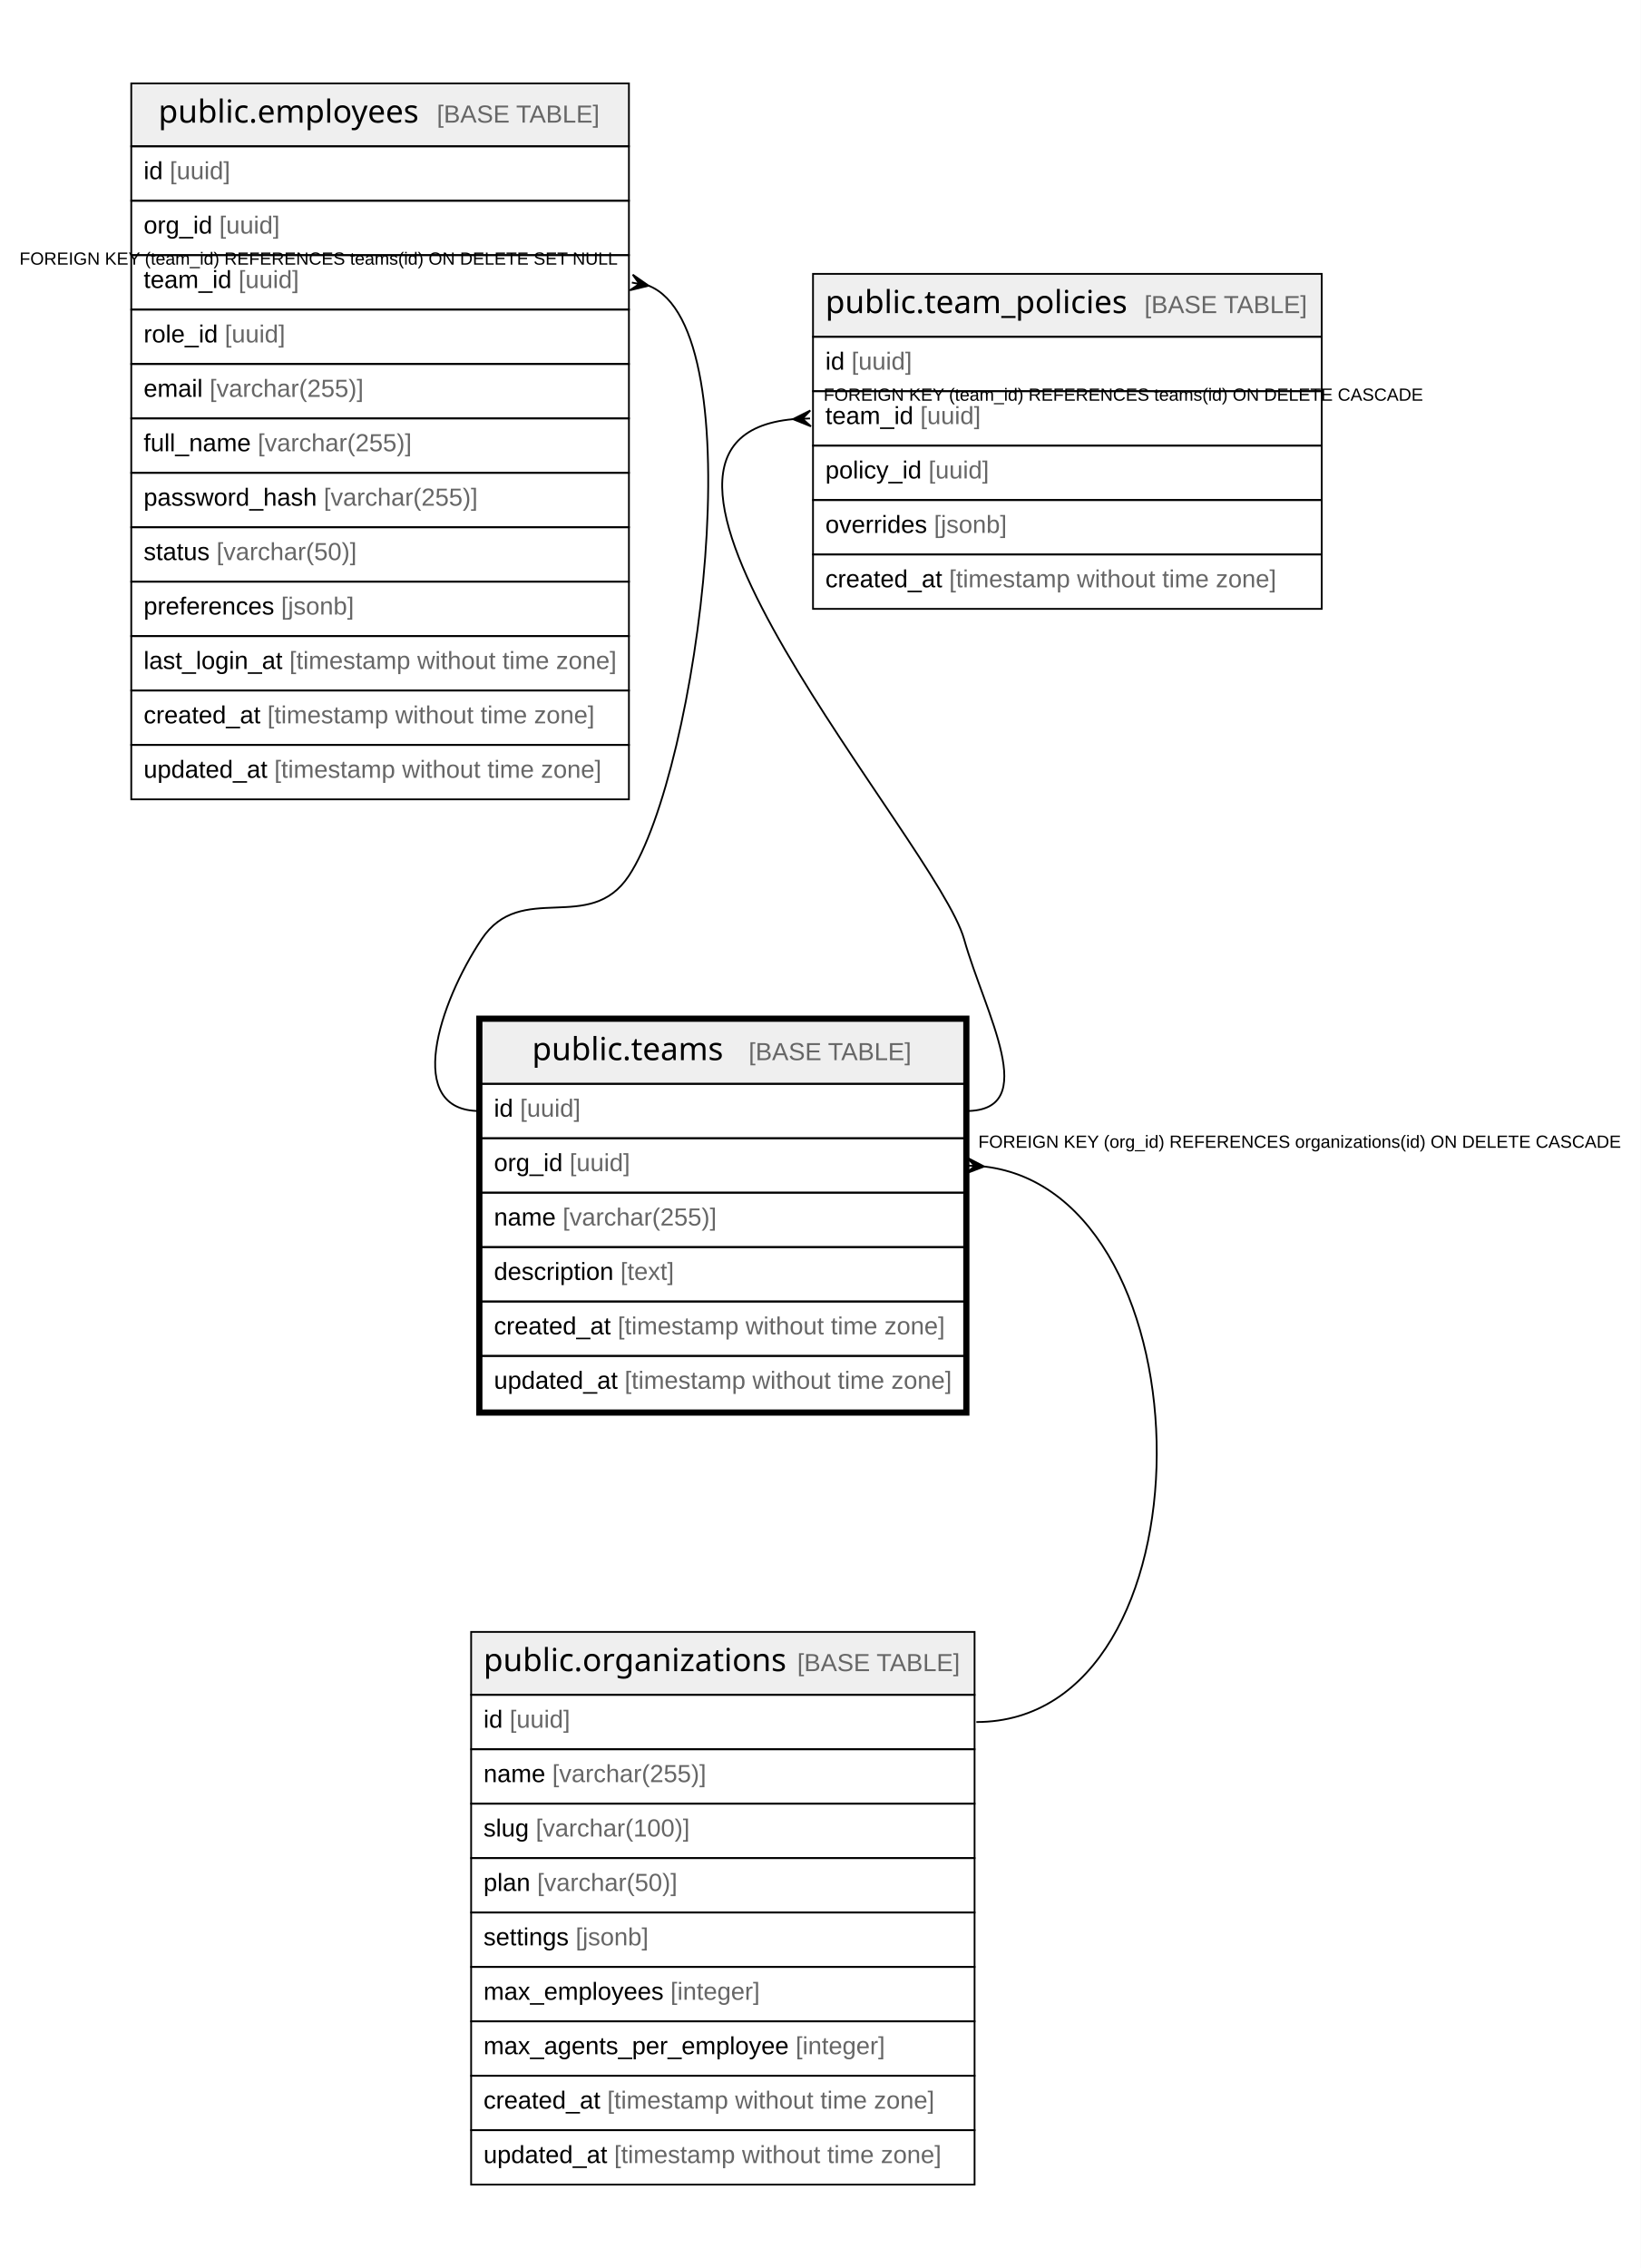
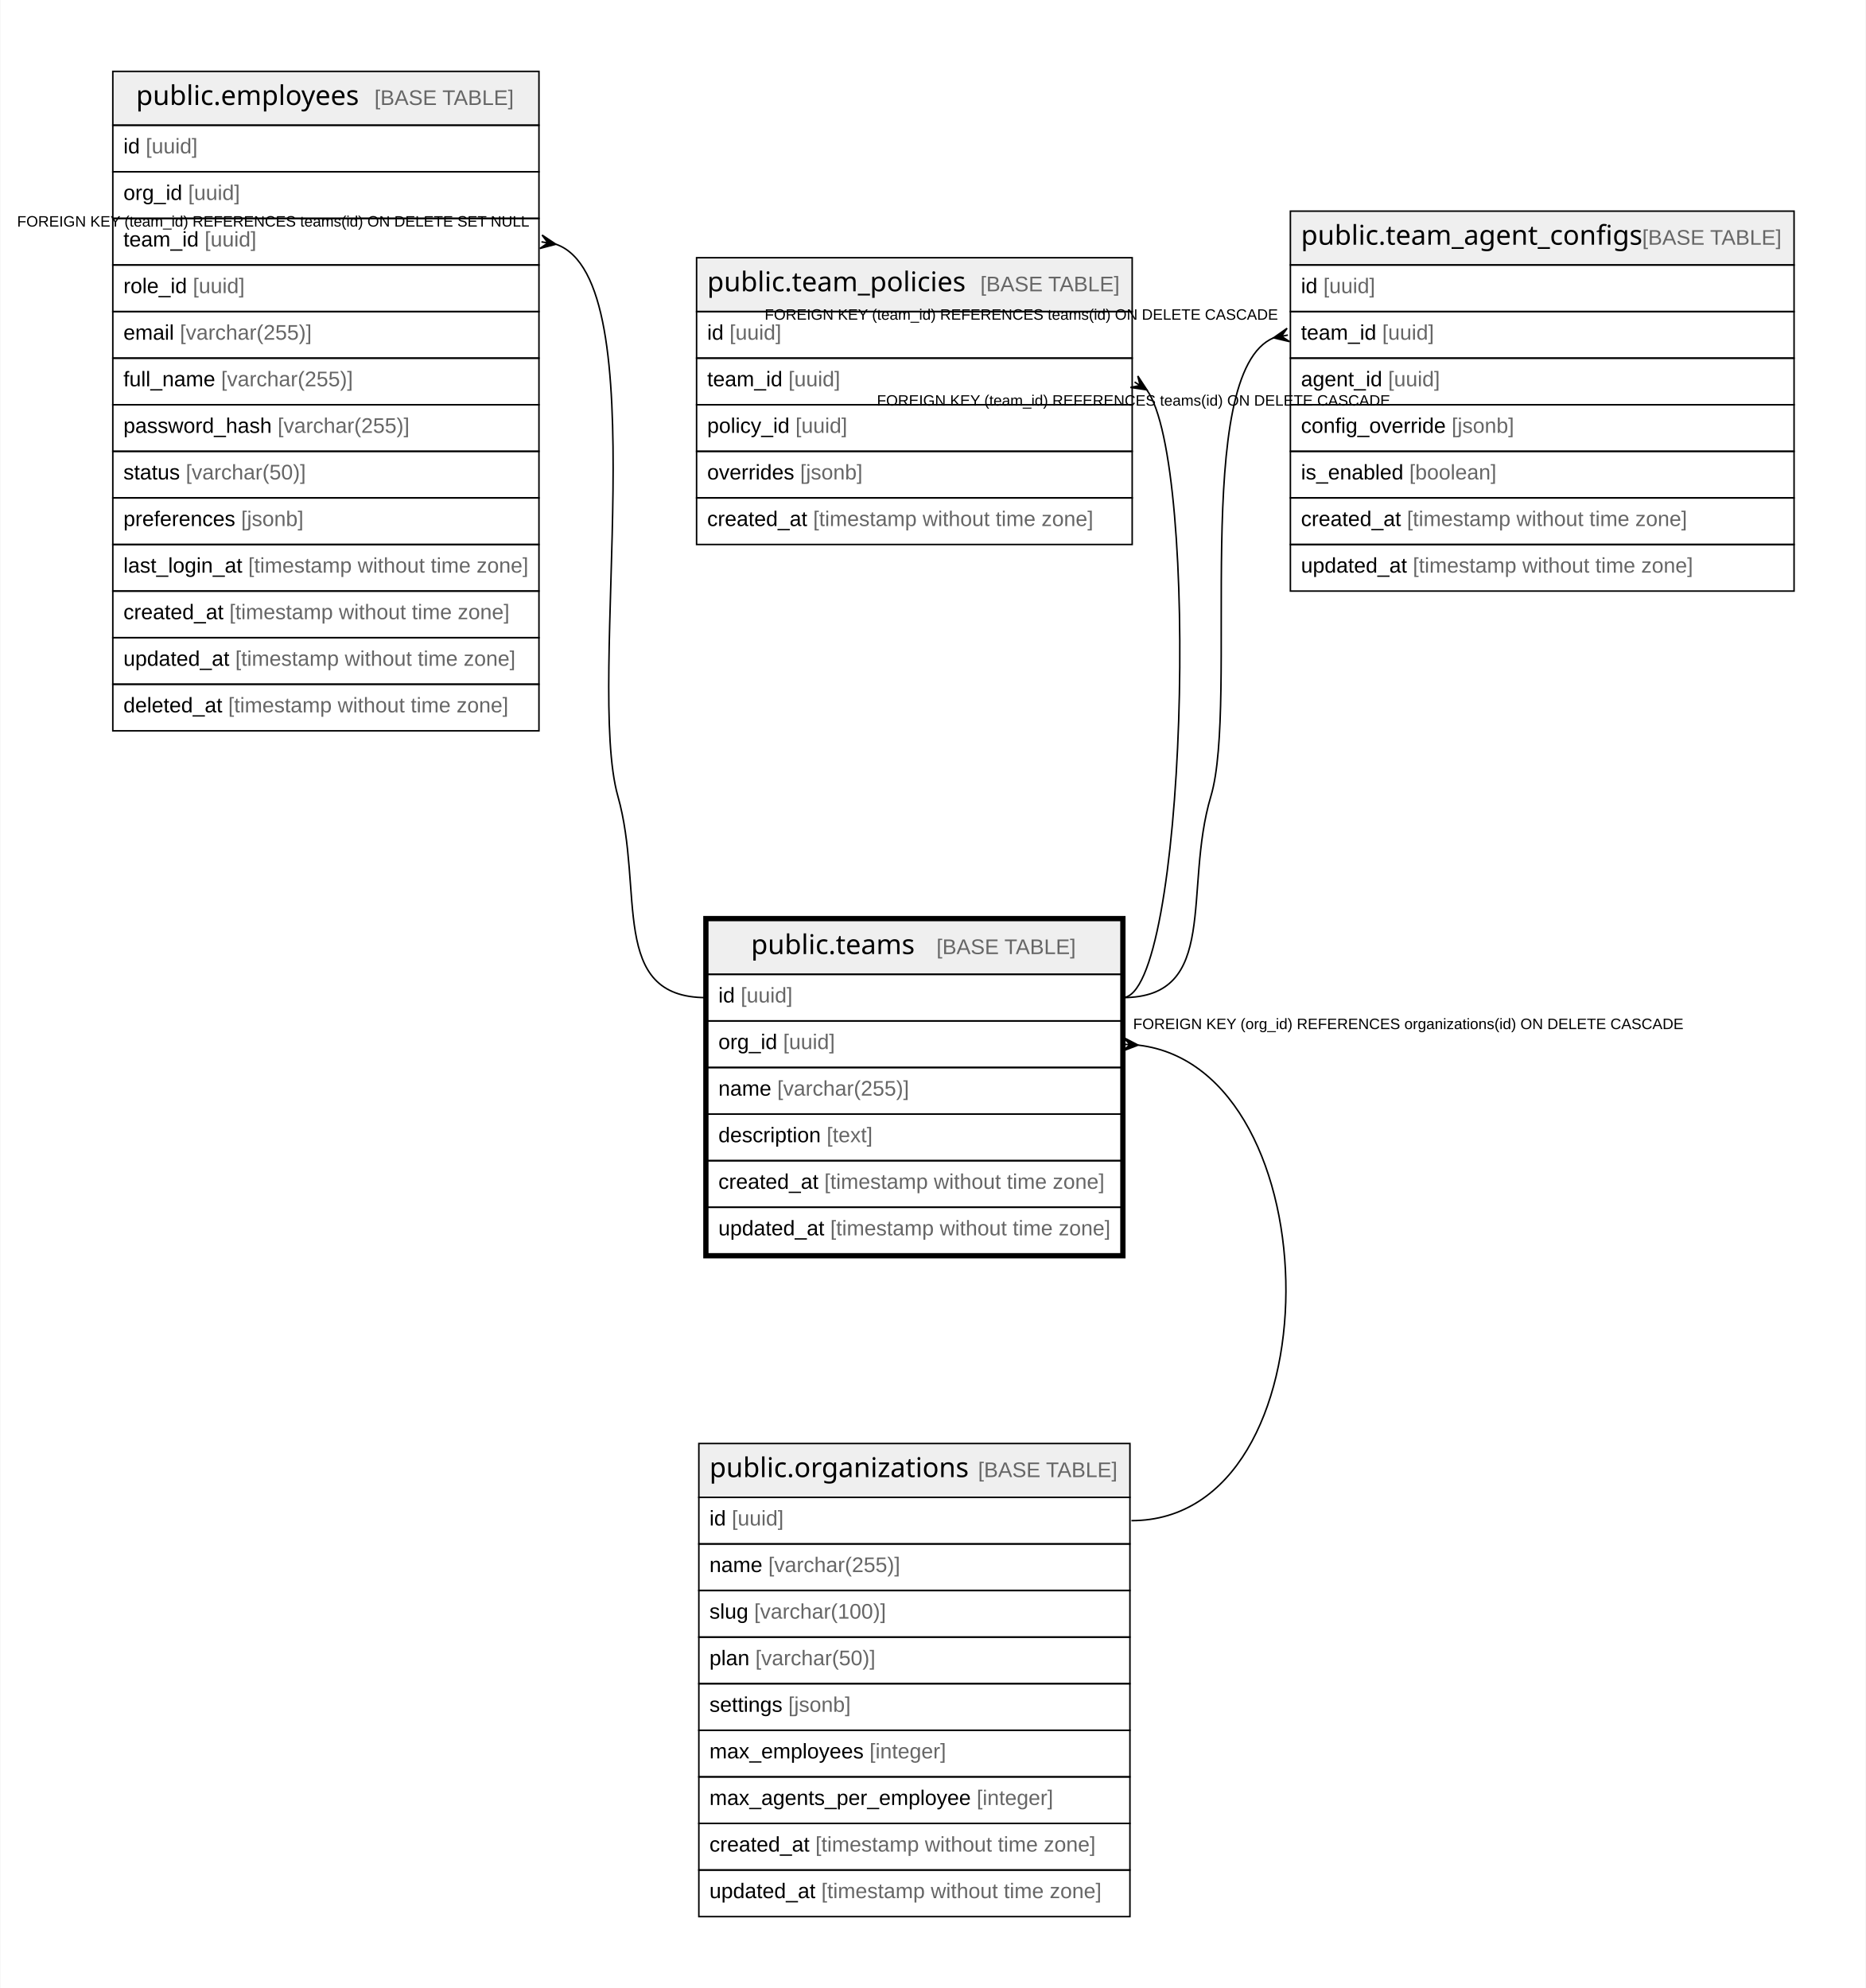
- <svg xmlns="http://www.w3.org/2000/svg" width="929pt" height="1284pt" viewBox="0.00 0.00 928.68 1283.60">
-   <g id="graph0" class="graph" transform="scale(1 1) rotate(0) translate(4 1279.6)">
-     <polygon fill="white" stroke="none" points="-4,4 -4,-1279.6 924.68,-1279.6 924.68,4 -4,4" />
+ <svg xmlns="http://www.w3.org/2000/svg" width="1233pt" height="1314pt" viewBox="0.00 0.00 1232.79 1314.40">
+   <g id="graph0" class="graph" transform="scale(1 1) rotate(0) translate(4 1310.4)">
+     <polygon fill="white" stroke="none" points="-4,4 -4,-1310.4 1228.79,-1310.4 1228.79,4 -4,4" />
    <g id="node1" class="node">
-       <polygon fill="#efefef" stroke="none" points="268.55,-666.2 268.55,-701.8 541.69,-701.8 541.69,-666.2 268.55,-666.2" />
-       <polygon fill="none" stroke="black" points="268.55,-666.2 268.55,-701.8 541.69,-701.8 541.69,-666.2 268.55,-666.2" />
-       <text text-anchor="start" x="297.14" y="-679.6" font-family="Arial Bold" font-size="18.00">public.teams</text>
-       <text text-anchor="start" x="388.61" y="-679.6" font-family="Arial" font-size="14.00">    </text>
-       <text text-anchor="start" x="419.73" y="-679.6" font-family="Arial" font-size="14.00" fill="#666666">[BASE TABLE]</text>
-       <polygon fill="none" stroke="black" points="268.55,-635.4 268.55,-666.2 541.69,-666.2 541.69,-635.4 268.55,-635.4" />
-       <text text-anchor="start" x="275.55" y="-647.6" font-family="Arial" font-size="14.00">id </text>
-       <text text-anchor="start" x="290.33" y="-647.6" font-family="Arial" font-size="14.00" fill="#666666">[uuid]</text>
-       <polygon fill="none" stroke="black" points="268.55,-604.6 268.55,-635.4 541.69,-635.4 541.69,-604.6 268.55,-604.6" />
-       <text text-anchor="start" x="275.55" y="-616.8" font-family="Arial" font-size="14.00">org_id </text>
-       <text text-anchor="start" x="318.36" y="-616.8" font-family="Arial" font-size="14.00" fill="#666666">[uuid]</text>
-       <polygon fill="none" stroke="black" points="268.55,-573.8 268.55,-604.6 541.69,-604.6 541.69,-573.8 268.55,-573.8" />
-       <text text-anchor="start" x="275.55" y="-586" font-family="Arial" font-size="14.00">name </text>
-       <text text-anchor="start" x="314.46" y="-586" font-family="Arial" font-size="14.00" fill="#666666">[varchar(255)]</text>
-       <polygon fill="none" stroke="black" points="268.55,-543 268.55,-573.8 541.69,-573.8 541.69,-543 268.55,-543" />
-       <text text-anchor="start" x="275.55" y="-555.2" font-family="Arial" font-size="14.00">description </text>
-       <text text-anchor="start" x="347.14" y="-555.2" font-family="Arial" font-size="14.00" fill="#666666">[text]</text>
-       <polygon fill="none" stroke="black" points="268.55,-512.2 268.55,-543 541.69,-543 541.69,-512.2 268.55,-512.2" />
-       <text text-anchor="start" x="275.55" y="-524.4" font-family="Arial" font-size="14.00">created_at </text>
-       <text text-anchor="start" x="345.6" y="-524.4" font-family="Arial" font-size="14.00" fill="#666666">[timestamp without time zone]</text>
-       <polygon fill="none" stroke="black" points="268.55,-481.4 268.55,-512.2 541.69,-512.2 541.69,-481.4 268.55,-481.4" />
-       <text text-anchor="start" x="275.55" y="-493.6" font-family="Arial" font-size="14.00">updated_at </text>
-       <text text-anchor="start" x="349.51" y="-493.6" font-family="Arial" font-size="14.00" fill="#666666">[timestamp without time zone]</text>
-       <polygon fill="none" stroke="black" stroke-width="3" points="267.05,-479.9 267.05,-703.3 543.19,-703.3 543.19,-479.9 267.05,-479.9" />
+       <polygon fill="#efefef" stroke="none" points="463.55,-666.2 463.55,-701.8 736.69,-701.8 736.69,-666.2 463.55,-666.2" />
+       <polygon fill="none" stroke="black" points="463.55,-666.2 463.55,-701.8 736.69,-701.8 736.69,-666.2 463.55,-666.2" />
+       <text text-anchor="start" x="492.14" y="-679.6" font-family="Arial Bold" font-size="18.00">public.teams</text>
+       <text text-anchor="start" x="583.61" y="-679.6" font-family="Arial" font-size="14.00">    </text>
+       <text text-anchor="start" x="614.73" y="-679.6" font-family="Arial" font-size="14.00" fill="#666666">[BASE TABLE]</text>
+       <polygon fill="none" stroke="black" points="463.55,-635.4 463.55,-666.2 736.69,-666.2 736.69,-635.4 463.55,-635.4" />
+       <text text-anchor="start" x="470.55" y="-647.6" font-family="Arial" font-size="14.00">id </text>
+       <text text-anchor="start" x="485.33" y="-647.6" font-family="Arial" font-size="14.00" fill="#666666">[uuid]</text>
+       <polygon fill="none" stroke="black" points="463.55,-604.6 463.55,-635.4 736.69,-635.4 736.69,-604.6 463.55,-604.6" />
+       <text text-anchor="start" x="470.55" y="-616.8" font-family="Arial" font-size="14.00">org_id </text>
+       <text text-anchor="start" x="513.36" y="-616.8" font-family="Arial" font-size="14.00" fill="#666666">[uuid]</text>
+       <polygon fill="none" stroke="black" points="463.55,-573.8 463.55,-604.6 736.69,-604.6 736.69,-573.8 463.55,-573.8" />
+       <text text-anchor="start" x="470.55" y="-586" font-family="Arial" font-size="14.00">name </text>
+       <text text-anchor="start" x="509.46" y="-586" font-family="Arial" font-size="14.00" fill="#666666">[varchar(255)]</text>
+       <polygon fill="none" stroke="black" points="463.55,-543 463.55,-573.8 736.69,-573.8 736.69,-543 463.55,-543" />
+       <text text-anchor="start" x="470.55" y="-555.2" font-family="Arial" font-size="14.00">description </text>
+       <text text-anchor="start" x="542.14" y="-555.2" font-family="Arial" font-size="14.00" fill="#666666">[text]</text>
+       <polygon fill="none" stroke="black" points="463.55,-512.2 463.55,-543 736.69,-543 736.69,-512.2 463.55,-512.2" />
+       <text text-anchor="start" x="470.55" y="-524.4" font-family="Arial" font-size="14.00">created_at </text>
+       <text text-anchor="start" x="540.6" y="-524.4" font-family="Arial" font-size="14.00" fill="#666666">[timestamp without time zone]</text>
+       <polygon fill="none" stroke="black" points="463.55,-481.4 463.55,-512.2 736.69,-512.2 736.69,-481.4 463.55,-481.4" />
+       <text text-anchor="start" x="470.55" y="-493.6" font-family="Arial" font-size="14.00">updated_at </text>
+       <text text-anchor="start" x="544.51" y="-493.6" font-family="Arial" font-size="14.00" fill="#666666">[timestamp without time zone]</text>
+       <polygon fill="none" stroke="black" stroke-width="3" points="462.05,-479.9 462.05,-703.3 738.19,-703.3 738.19,-479.9 462.05,-479.9" />
+     </g>
+     <g id="node5" class="node">
+       <polygon fill="#efefef" stroke="none" points="457.65,-320.4 457.65,-356 742.6,-356 742.6,-320.4 457.65,-320.4" />
+       <polygon fill="none" stroke="black" points="457.65,-320.4 457.65,-356 742.6,-356 742.6,-320.4 457.65,-320.4" />
+       <text text-anchor="start" x="464.65" y="-333.8" font-family="Arial Bold" font-size="18.00">public.organizations</text>
+       <text text-anchor="start" x="611.11" y="-333.8" font-family="Arial" font-size="14.00">    </text>
+       <text text-anchor="start" x="642.22" y="-333.8" font-family="Arial" font-size="14.00" fill="#666666">[BASE TABLE]</text>
+       <polygon fill="none" stroke="black" points="457.65,-289.6 457.65,-320.4 742.6,-320.4 742.6,-289.6 457.65,-289.6" />
+       <text text-anchor="start" x="464.65" y="-301.8" font-family="Arial" font-size="14.00">id </text>
+       <text text-anchor="start" x="479.43" y="-301.8" font-family="Arial" font-size="14.00" fill="#666666">[uuid]</text>
+       <polygon fill="none" stroke="black" points="457.65,-258.8 457.65,-289.6 742.6,-289.6 742.6,-258.8 457.65,-258.8" />
+       <text text-anchor="start" x="464.65" y="-271" font-family="Arial" font-size="14.00">name </text>
+       <text text-anchor="start" x="503.56" y="-271" font-family="Arial" font-size="14.00" fill="#666666">[varchar(255)]</text>
+       <polygon fill="none" stroke="black" points="457.65,-228 457.65,-258.8 742.6,-258.8 742.6,-228 457.65,-228" />
+       <text text-anchor="start" x="464.65" y="-240.2" font-family="Arial" font-size="14.00">slug </text>
+       <text text-anchor="start" x="494.22" y="-240.2" font-family="Arial" font-size="14.00" fill="#666666">[varchar(100)]</text>
+       <polygon fill="none" stroke="black" points="457.65,-197.2 457.65,-228 742.6,-228 742.6,-197.2 457.65,-197.2" />
+       <text text-anchor="start" x="464.65" y="-209.4" font-family="Arial" font-size="14.00">plan </text>
+       <text text-anchor="start" x="495" y="-209.4" font-family="Arial" font-size="14.00" fill="#666666">[varchar(50)]</text>
+       <polygon fill="none" stroke="black" points="457.65,-166.4 457.65,-197.2 742.6,-197.2 742.6,-166.4 457.65,-166.4" />
+       <text text-anchor="start" x="464.65" y="-178.6" font-family="Arial" font-size="14.00">settings </text>
+       <text text-anchor="start" x="516.78" y="-178.6" font-family="Arial" font-size="14.00" fill="#666666">[jsonb]</text>
+       <polygon fill="none" stroke="black" points="457.65,-135.6 457.65,-166.4 742.6,-166.4 742.6,-135.6 457.65,-135.6" />
+       <text text-anchor="start" x="464.65" y="-147.8" font-family="Arial" font-size="14.00">max_employees </text>
+       <text text-anchor="start" x="570.47" y="-147.8" font-family="Arial" font-size="14.00" fill="#666666">[integer]</text>
+       <polygon fill="none" stroke="black" points="457.65,-104.8 457.65,-135.6 742.6,-135.6 742.6,-104.8 457.65,-104.8" />
+       <text text-anchor="start" x="464.65" y="-117" font-family="Arial" font-size="14.00">max_agents_per_employee </text>
+       <text text-anchor="start" x="641.31" y="-117" font-family="Arial" font-size="14.00" fill="#666666">[integer]</text>
+       <polygon fill="none" stroke="black" points="457.65,-74 457.65,-104.8 742.6,-104.8 742.6,-74 457.65,-74" />
+       <text text-anchor="start" x="464.65" y="-86.2" font-family="Arial" font-size="14.00">created_at </text>
+       <text text-anchor="start" x="534.69" y="-86.2" font-family="Arial" font-size="14.00" fill="#666666">[timestamp without time zone]</text>
+       <polygon fill="none" stroke="black" points="457.65,-43.2 457.65,-74 742.6,-74 742.6,-43.2 457.65,-43.2" />
+       <text text-anchor="start" x="464.65" y="-55.4" font-family="Arial" font-size="14.00">updated_at </text>
+       <text text-anchor="start" x="538.6" y="-55.4" font-family="Arial" font-size="14.00" fill="#666666">[timestamp without time zone]</text>
+     </g>
+     <g id="edge4" class="edge">
+       <path fill="none" stroke="black" d="M748.1,-619.4C877.92,-604.21 880.06,-305 743.6,-305" />
+       <polygon fill="black" stroke="black" points="748.01,-619.41 737.77,-615.49 742.68,-619.71 738.36,-619.96 738.36,-619.96 738.36,-619.96 742.68,-619.71 738.28,-624.47 748.01,-619.41" />
+       <text text-anchor="start" x="744.69" y="-630" font-family="Arial" font-size="10.00">FOREIGN KEY (org_id) REFERENCES organizations(id) ON DELETE CASCADE</text>
+     </g>
+     <g id="node2" class="node">
+       <polygon fill="#efefef" stroke="none" points="70.28,-1227.6 70.28,-1263.2 351.96,-1263.2 351.96,-1227.6 70.28,-1227.6" />
+       <polygon fill="none" stroke="black" points="70.28,-1227.6 70.28,-1263.2 351.96,-1263.2 351.96,-1227.6 70.28,-1227.6" />
+       <text text-anchor="start" x="85.64" y="-1241" font-family="Arial Bold" font-size="18.00">public.employees</text>
+       <text text-anchor="start" x="212.11" y="-1241" font-family="Arial" font-size="14.00">    </text>
+       <text text-anchor="start" x="243.23" y="-1241" font-family="Arial" font-size="14.00" fill="#666666">[BASE TABLE]</text>
+       <polygon fill="none" stroke="black" points="70.28,-1196.8 70.28,-1227.6 351.96,-1227.6 351.96,-1196.8 70.28,-1196.8" />
+       <text text-anchor="start" x="77.28" y="-1209" font-family="Arial" font-size="14.00">id </text>
+       <text text-anchor="start" x="92.06" y="-1209" font-family="Arial" font-size="14.00" fill="#666666">[uuid]</text>
+       <polygon fill="none" stroke="black" points="70.28,-1166 70.28,-1196.8 351.96,-1196.8 351.96,-1166 70.28,-1166" />
+       <text text-anchor="start" x="77.28" y="-1178.2" font-family="Arial" font-size="14.00">org_id </text>
+       <text text-anchor="start" x="120.08" y="-1178.2" font-family="Arial" font-size="14.00" fill="#666666">[uuid]</text>
+       <polygon fill="none" stroke="black" points="70.28,-1135.2 70.28,-1166 351.96,-1166 351.96,-1135.2 70.28,-1135.2" />
+       <text text-anchor="start" x="77.28" y="-1147.4" font-family="Arial" font-size="14.00">team_id </text>
+       <text text-anchor="start" x="130.97" y="-1147.4" font-family="Arial" font-size="14.00" fill="#666666">[uuid]</text>
+       <polygon fill="none" stroke="black" points="70.28,-1104.4 70.28,-1135.2 351.96,-1135.2 351.96,-1104.4 70.28,-1104.4" />
+       <text text-anchor="start" x="77.28" y="-1116.6" font-family="Arial" font-size="14.00">role_id </text>
+       <text text-anchor="start" x="123.19" y="-1116.6" font-family="Arial" font-size="14.00" fill="#666666">[uuid]</text>
+       <polygon fill="none" stroke="black" points="70.28,-1073.6 70.28,-1104.4 351.96,-1104.4 351.96,-1073.6 70.28,-1073.6" />
+       <text text-anchor="start" x="77.28" y="-1085.8" font-family="Arial" font-size="14.00">email </text>
+       <text text-anchor="start" x="114.62" y="-1085.8" font-family="Arial" font-size="14.00" fill="#666666">[varchar(255)]</text>
+       <polygon fill="none" stroke="black" points="70.28,-1042.8 70.28,-1073.6 351.96,-1073.6 351.96,-1042.8 70.28,-1042.8" />
+       <text text-anchor="start" x="77.28" y="-1055" font-family="Arial" font-size="14.00">full_name </text>
+       <text text-anchor="start" x="141.87" y="-1055" font-family="Arial" font-size="14.00" fill="#666666">[varchar(255)]</text>
+       <polygon fill="none" stroke="black" points="70.28,-1012 70.28,-1042.8 351.96,-1042.8 351.96,-1012 70.28,-1012" />
+       <text text-anchor="start" x="77.28" y="-1024.2" font-family="Arial" font-size="14.00">password_hash </text>
+       <text text-anchor="start" x="179.23" y="-1024.2" font-family="Arial" font-size="14.00" fill="#666666">[varchar(255)]</text>
+       <polygon fill="none" stroke="black" points="70.28,-981.2 70.28,-1012 351.96,-1012 351.96,-981.2 70.28,-981.2" />
+       <text text-anchor="start" x="77.28" y="-993.4" font-family="Arial" font-size="14.00">status </text>
+       <text text-anchor="start" x="118.52" y="-993.4" font-family="Arial" font-size="14.00" fill="#666666">[varchar(50)]</text>
+       <polygon fill="none" stroke="black" points="70.28,-950.4 70.28,-981.2 351.96,-981.2 351.96,-950.4 70.28,-950.4" />
+       <text text-anchor="start" x="77.28" y="-962.6" font-family="Arial" font-size="14.00">preferences </text>
+       <text text-anchor="start" x="155.1" y="-962.6" font-family="Arial" font-size="14.00" fill="#666666">[jsonb]</text>
+       <polygon fill="none" stroke="black" points="70.28,-919.6 70.28,-950.4 351.96,-950.4 351.96,-919.6 70.28,-919.6" />
+       <text text-anchor="start" x="77.28" y="-931.8" font-family="Arial" font-size="14.00">last_login_at </text>
+       <text text-anchor="start" x="159.78" y="-931.8" font-family="Arial" font-size="14.00" fill="#666666">[timestamp without time zone]</text>
+       <polygon fill="none" stroke="black" points="70.28,-888.8 70.28,-919.6 351.96,-919.6 351.96,-888.8 70.28,-888.8" />
+       <text text-anchor="start" x="77.28" y="-901" font-family="Arial" font-size="14.00">created_at </text>
+       <text text-anchor="start" x="147.32" y="-901" font-family="Arial" font-size="14.00" fill="#666666">[timestamp without time zone]</text>
+       <polygon fill="none" stroke="black" points="70.28,-858 70.28,-888.8 351.96,-888.8 351.96,-858 70.28,-858" />
+       <text text-anchor="start" x="77.28" y="-870.2" font-family="Arial" font-size="14.00">updated_at </text>
+       <text text-anchor="start" x="151.23" y="-870.2" font-family="Arial" font-size="14.00" fill="#666666">[timestamp without time zone]</text>
+       <polygon fill="none" stroke="black" points="70.28,-827.2 70.28,-858 351.96,-858 351.96,-827.2 70.28,-827.2" />
+       <text text-anchor="start" x="77.28" y="-839.4" font-family="Arial" font-size="14.00">deleted_at </text>
+       <text text-anchor="start" x="146.56" y="-839.4" font-family="Arial" font-size="14.00" fill="#666666">[timestamp without time zone]</text>
+     </g>
+     <g id="edge1" class="edge">
+       <path fill="none" stroke="black" d="M363.25,-1148.9C430.57,-1125.19 382.71,-859.59 404.12,-784 421.74,-721.8 397.9,-650.8 462.55,-650.8" />
+       <polygon fill="black" stroke="black" points="363.16,-1148.92 352.56,-1146.11 357.9,-1149.79 353.62,-1150.49 353.62,-1150.49 353.62,-1150.49 357.9,-1149.79 354.03,-1154.99 363.16,-1148.92" />
+       <text text-anchor="start" x="7" y="-1160.6" font-family="Arial" font-size="10.00">FOREIGN KEY (team_id) REFERENCES teams(id) ON DELETE SET NULL</text>
+     </g>
+     <g id="node3" class="node">
+       <polygon fill="#efefef" stroke="none" points="456.15,-1104.4 456.15,-1140 744.09,-1140 744.09,-1104.4 456.15,-1104.4" />
+       <polygon fill="none" stroke="black" points="456.15,-1104.4 456.15,-1140 744.09,-1140 744.09,-1104.4 456.15,-1104.4" />
+       <text text-anchor="start" x="463.15" y="-1117.8" font-family="Arial Bold" font-size="18.00">public.team_policies</text>
+       <text text-anchor="start" x="612.6" y="-1117.8" font-family="Arial" font-size="14.00">    </text>
+       <text text-anchor="start" x="643.72" y="-1117.8" font-family="Arial" font-size="14.00" fill="#666666">[BASE TABLE]</text>
+       <polygon fill="none" stroke="black" points="456.15,-1073.6 456.15,-1104.4 744.09,-1104.4 744.09,-1073.6 456.15,-1073.6" />
+       <text text-anchor="start" x="463.15" y="-1085.8" font-family="Arial" font-size="14.00">id </text>
+       <text text-anchor="start" x="477.93" y="-1085.8" font-family="Arial" font-size="14.00" fill="#666666">[uuid]</text>
+       <polygon fill="none" stroke="black" points="456.15,-1042.8 456.15,-1073.6 744.09,-1073.6 744.09,-1042.8 456.15,-1042.8" />
+       <text text-anchor="start" x="463.15" y="-1055" font-family="Arial" font-size="14.00">team_id </text>
+       <text text-anchor="start" x="516.84" y="-1055" font-family="Arial" font-size="14.00" fill="#666666">[uuid]</text>
+       <polygon fill="none" stroke="black" points="456.15,-1012 456.15,-1042.8 744.09,-1042.8 744.09,-1012 456.15,-1012" />
+       <text text-anchor="start" x="463.15" y="-1024.2" font-family="Arial" font-size="14.00">policy_id </text>
+       <text text-anchor="start" x="521.51" y="-1024.2" font-family="Arial" font-size="14.00" fill="#666666">[uuid]</text>
+       <polygon fill="none" stroke="black" points="456.15,-981.2 456.15,-1012 744.09,-1012 744.09,-981.2 456.15,-981.2" />
+       <text text-anchor="start" x="463.15" y="-993.4" font-family="Arial" font-size="14.00">overrides </text>
+       <text text-anchor="start" x="524.62" y="-993.4" font-family="Arial" font-size="14.00" fill="#666666">[jsonb]</text>
+       <polygon fill="none" stroke="black" points="456.15,-950.4 456.15,-981.2 744.09,-981.2 744.09,-950.4 456.15,-950.4" />
+       <text text-anchor="start" x="463.15" y="-962.6" font-family="Arial" font-size="14.00">created_at </text>
+       <text text-anchor="start" x="533.19" y="-962.6" font-family="Arial" font-size="14.00" fill="#666666">[timestamp without time zone]</text>
+     </g>
+     <g id="edge2" class="edge">
+       <path fill="none" stroke="black" d="M753.65,-1052.75C789.18,-1004.4 779.87,-650.8 737.69,-650.8" />
+       <polygon fill="black" stroke="black" points="753.81,-1052.64 742.96,-1054.23 749.31,-1055.51 745.66,-1057.84 745.66,-1057.84 745.66,-1057.84 749.31,-1055.51 747.8,-1061.81 753.81,-1052.64" />
+       <text text-anchor="start" x="575.34" y="-1042.2" font-family="Arial" font-size="10.00">FOREIGN KEY (team_id) REFERENCES teams(id) ON DELETE CASCADE</text>
    </g>
    <g id="node4" class="node">
-       <polygon fill="#efefef" stroke="none" points="262.65,-320.4 262.65,-356 547.6,-356 547.6,-320.4 262.65,-320.4" />
-       <polygon fill="none" stroke="black" points="262.65,-320.4 262.65,-356 547.6,-356 547.6,-320.4 262.65,-320.4" />
-       <text text-anchor="start" x="269.65" y="-333.8" font-family="Arial Bold" font-size="18.00">public.organizations</text>
-       <text text-anchor="start" x="416.11" y="-333.8" font-family="Arial" font-size="14.00">    </text>
-       <text text-anchor="start" x="447.22" y="-333.8" font-family="Arial" font-size="14.00" fill="#666666">[BASE TABLE]</text>
-       <polygon fill="none" stroke="black" points="262.65,-289.6 262.65,-320.4 547.6,-320.4 547.6,-289.6 262.65,-289.6" />
-       <text text-anchor="start" x="269.65" y="-301.8" font-family="Arial" font-size="14.00">id </text>
-       <text text-anchor="start" x="284.43" y="-301.8" font-family="Arial" font-size="14.00" fill="#666666">[uuid]</text>
-       <polygon fill="none" stroke="black" points="262.65,-258.8 262.65,-289.6 547.6,-289.6 547.6,-258.8 262.65,-258.8" />
-       <text text-anchor="start" x="269.65" y="-271" font-family="Arial" font-size="14.00">name </text>
-       <text text-anchor="start" x="308.56" y="-271" font-family="Arial" font-size="14.00" fill="#666666">[varchar(255)]</text>
-       <polygon fill="none" stroke="black" points="262.65,-228 262.65,-258.8 547.6,-258.8 547.6,-228 262.65,-228" />
-       <text text-anchor="start" x="269.65" y="-240.2" font-family="Arial" font-size="14.00">slug </text>
-       <text text-anchor="start" x="299.22" y="-240.2" font-family="Arial" font-size="14.00" fill="#666666">[varchar(100)]</text>
-       <polygon fill="none" stroke="black" points="262.65,-197.2 262.65,-228 547.6,-228 547.6,-197.2 262.65,-197.2" />
-       <text text-anchor="start" x="269.65" y="-209.4" font-family="Arial" font-size="14.00">plan </text>
-       <text text-anchor="start" x="300" y="-209.4" font-family="Arial" font-size="14.00" fill="#666666">[varchar(50)]</text>
-       <polygon fill="none" stroke="black" points="262.65,-166.4 262.65,-197.2 547.6,-197.2 547.6,-166.4 262.65,-166.4" />
-       <text text-anchor="start" x="269.65" y="-178.6" font-family="Arial" font-size="14.00">settings </text>
-       <text text-anchor="start" x="321.78" y="-178.6" font-family="Arial" font-size="14.00" fill="#666666">[jsonb]</text>
-       <polygon fill="none" stroke="black" points="262.65,-135.6 262.65,-166.4 547.6,-166.4 547.6,-135.6 262.65,-135.6" />
-       <text text-anchor="start" x="269.65" y="-147.8" font-family="Arial" font-size="14.00">max_employees </text>
-       <text text-anchor="start" x="375.47" y="-147.8" font-family="Arial" font-size="14.00" fill="#666666">[integer]</text>
-       <polygon fill="none" stroke="black" points="262.65,-104.8 262.65,-135.6 547.6,-135.6 547.6,-104.8 262.65,-104.8" />
-       <text text-anchor="start" x="269.65" y="-117" font-family="Arial" font-size="14.00">max_agents_per_employee </text>
-       <text text-anchor="start" x="446.31" y="-117" font-family="Arial" font-size="14.00" fill="#666666">[integer]</text>
-       <polygon fill="none" stroke="black" points="262.65,-74 262.65,-104.8 547.6,-104.8 547.6,-74 262.65,-74" />
-       <text text-anchor="start" x="269.65" y="-86.2" font-family="Arial" font-size="14.00">created_at </text>
-       <text text-anchor="start" x="339.69" y="-86.2" font-family="Arial" font-size="14.00" fill="#666666">[timestamp without time zone]</text>
-       <polygon fill="none" stroke="black" points="262.65,-43.2 262.65,-74 547.6,-74 547.6,-43.2 262.65,-43.2" />
-       <text text-anchor="start" x="269.65" y="-55.4" font-family="Arial" font-size="14.00">updated_at </text>
-       <text text-anchor="start" x="343.6" y="-55.4" font-family="Arial" font-size="14.00" fill="#666666">[timestamp without time zone]</text>
+       <polygon fill="#efefef" stroke="none" points="848.66,-1135.2 848.66,-1170.8 1181.59,-1170.8 1181.59,-1135.2 848.66,-1135.2" />
+       <polygon fill="none" stroke="black" points="848.66,-1135.2 848.66,-1170.8 1181.59,-1170.8 1181.59,-1135.2 848.66,-1135.2" />
+       <text text-anchor="start" x="855.66" y="-1148.6" font-family="Arial Bold" font-size="18.00">public.team_agent_configs</text>
+       <text text-anchor="start" x="1050.1" y="-1148.6" font-family="Arial" font-size="14.00">    </text>
+       <text text-anchor="start" x="1081.21" y="-1148.6" font-family="Arial" font-size="14.00" fill="#666666">[BASE TABLE]</text>
+       <polygon fill="none" stroke="black" points="848.66,-1104.4 848.66,-1135.2 1181.59,-1135.2 1181.59,-1104.4 848.66,-1104.4" />
+       <text text-anchor="start" x="855.66" y="-1116.6" font-family="Arial" font-size="14.00">id </text>
+       <text text-anchor="start" x="870.44" y="-1116.6" font-family="Arial" font-size="14.00" fill="#666666">[uuid]</text>
+       <polygon fill="none" stroke="black" points="848.66,-1073.6 848.66,-1104.4 1181.59,-1104.4 1181.59,-1073.6 848.66,-1073.6" />
+       <text text-anchor="start" x="855.66" y="-1085.8" font-family="Arial" font-size="14.00">team_id </text>
+       <text text-anchor="start" x="909.35" y="-1085.8" font-family="Arial" font-size="14.00" fill="#666666">[uuid]</text>
+       <polygon fill="none" stroke="black" points="848.66,-1042.8 848.66,-1073.6 1181.59,-1073.6 1181.59,-1042.8 848.66,-1042.8" />
+       <text text-anchor="start" x="855.66" y="-1055" font-family="Arial" font-size="14.00">agent_id </text>
+       <text text-anchor="start" x="913.26" y="-1055" font-family="Arial" font-size="14.00" fill="#666666">[uuid]</text>
+       <polygon fill="none" stroke="black" points="848.66,-1012 848.66,-1042.8 1181.59,-1042.8 1181.59,-1012 848.66,-1012" />
+       <text text-anchor="start" x="855.66" y="-1024.2" font-family="Arial" font-size="14.00">config_override </text>
+       <text text-anchor="start" x="955.27" y="-1024.2" font-family="Arial" font-size="14.00" fill="#666666">[jsonb]</text>
+       <polygon fill="none" stroke="black" points="848.66,-981.2 848.66,-1012 1181.59,-1012 1181.59,-981.2 848.66,-981.2" />
+       <text text-anchor="start" x="855.66" y="-993.4" font-family="Arial" font-size="14.00">is_enabled </text>
+       <text text-anchor="start" x="927.27" y="-993.4" font-family="Arial" font-size="14.00" fill="#666666">[boolean]</text>
+       <polygon fill="none" stroke="black" points="848.66,-950.4 848.66,-981.2 1181.59,-981.2 1181.59,-950.4 848.66,-950.4" />
+       <text text-anchor="start" x="855.66" y="-962.6" font-family="Arial" font-size="14.00">created_at </text>
+       <text text-anchor="start" x="925.7" y="-962.6" font-family="Arial" font-size="14.00" fill="#666666">[timestamp without time zone]</text>
+       <polygon fill="none" stroke="black" points="848.66,-919.6 848.66,-950.4 1181.59,-950.4 1181.59,-919.6 848.66,-919.6" />
+       <text text-anchor="start" x="855.66" y="-931.8" font-family="Arial" font-size="14.00">updated_at </text>
+       <text text-anchor="start" x="929.61" y="-931.8" font-family="Arial" font-size="14.00" fill="#666666">[timestamp without time zone]</text>
    </g>
    <g id="edge3" class="edge">
-       <path fill="none" stroke="black" d="M553.1,-619.4C682.92,-604.21 685.06,-305 548.6,-305" />
-       <polygon fill="black" stroke="black" points="553.01,-619.41 542.77,-615.49 547.68,-619.71 543.36,-619.96 543.36,-619.96 543.36,-619.96 547.68,-619.71 543.28,-624.47 553.01,-619.41" />
-       <text text-anchor="start" x="549.69" y="-630" font-family="Arial" font-size="10.00">FOREIGN KEY (org_id) REFERENCES organizations(id) ON DELETE CASCADE</text>
-     </g>
-     <g id="node2" class="node">
-       <polygon fill="#efefef" stroke="none" points="70.28,-1196.8 70.28,-1232.4 351.96,-1232.4 351.96,-1196.8 70.28,-1196.8" />
-       <polygon fill="none" stroke="black" points="70.28,-1196.8 70.28,-1232.4 351.96,-1232.4 351.96,-1196.8 70.28,-1196.8" />
-       <text text-anchor="start" x="85.64" y="-1210.2" font-family="Arial Bold" font-size="18.00">public.employees</text>
-       <text text-anchor="start" x="212.11" y="-1210.2" font-family="Arial" font-size="14.00">    </text>
-       <text text-anchor="start" x="243.23" y="-1210.2" font-family="Arial" font-size="14.00" fill="#666666">[BASE TABLE]</text>
-       <polygon fill="none" stroke="black" points="70.28,-1166 70.28,-1196.8 351.96,-1196.8 351.96,-1166 70.28,-1166" />
-       <text text-anchor="start" x="77.28" y="-1178.2" font-family="Arial" font-size="14.00">id </text>
-       <text text-anchor="start" x="92.06" y="-1178.2" font-family="Arial" font-size="14.00" fill="#666666">[uuid]</text>
-       <polygon fill="none" stroke="black" points="70.28,-1135.2 70.28,-1166 351.96,-1166 351.96,-1135.2 70.28,-1135.2" />
-       <text text-anchor="start" x="77.28" y="-1147.4" font-family="Arial" font-size="14.00">org_id </text>
-       <text text-anchor="start" x="120.08" y="-1147.4" font-family="Arial" font-size="14.00" fill="#666666">[uuid]</text>
-       <polygon fill="none" stroke="black" points="70.28,-1104.4 70.28,-1135.2 351.96,-1135.2 351.96,-1104.4 70.28,-1104.4" />
-       <text text-anchor="start" x="77.28" y="-1116.6" font-family="Arial" font-size="14.00">team_id </text>
-       <text text-anchor="start" x="130.97" y="-1116.6" font-family="Arial" font-size="14.00" fill="#666666">[uuid]</text>
-       <polygon fill="none" stroke="black" points="70.28,-1073.6 70.28,-1104.4 351.96,-1104.4 351.96,-1073.6 70.28,-1073.6" />
-       <text text-anchor="start" x="77.28" y="-1085.8" font-family="Arial" font-size="14.00">role_id </text>
-       <text text-anchor="start" x="123.19" y="-1085.8" font-family="Arial" font-size="14.00" fill="#666666">[uuid]</text>
-       <polygon fill="none" stroke="black" points="70.28,-1042.8 70.28,-1073.6 351.96,-1073.6 351.96,-1042.8 70.28,-1042.8" />
-       <text text-anchor="start" x="77.28" y="-1055" font-family="Arial" font-size="14.00">email </text>
-       <text text-anchor="start" x="114.62" y="-1055" font-family="Arial" font-size="14.00" fill="#666666">[varchar(255)]</text>
-       <polygon fill="none" stroke="black" points="70.28,-1012 70.28,-1042.8 351.96,-1042.8 351.96,-1012 70.28,-1012" />
-       <text text-anchor="start" x="77.28" y="-1024.2" font-family="Arial" font-size="14.00">full_name </text>
-       <text text-anchor="start" x="141.87" y="-1024.2" font-family="Arial" font-size="14.00" fill="#666666">[varchar(255)]</text>
-       <polygon fill="none" stroke="black" points="70.28,-981.2 70.28,-1012 351.96,-1012 351.96,-981.2 70.28,-981.2" />
-       <text text-anchor="start" x="77.28" y="-993.4" font-family="Arial" font-size="14.00">password_hash </text>
-       <text text-anchor="start" x="179.23" y="-993.4" font-family="Arial" font-size="14.00" fill="#666666">[varchar(255)]</text>
-       <polygon fill="none" stroke="black" points="70.28,-950.4 70.28,-981.2 351.96,-981.2 351.96,-950.4 70.28,-950.4" />
-       <text text-anchor="start" x="77.28" y="-962.6" font-family="Arial" font-size="14.00">status </text>
-       <text text-anchor="start" x="118.52" y="-962.6" font-family="Arial" font-size="14.00" fill="#666666">[varchar(50)]</text>
-       <polygon fill="none" stroke="black" points="70.28,-919.6 70.28,-950.4 351.96,-950.4 351.96,-919.6 70.28,-919.6" />
-       <text text-anchor="start" x="77.28" y="-931.8" font-family="Arial" font-size="14.00">preferences </text>
-       <text text-anchor="start" x="155.1" y="-931.8" font-family="Arial" font-size="14.00" fill="#666666">[jsonb]</text>
-       <polygon fill="none" stroke="black" points="70.28,-888.8 70.28,-919.6 351.96,-919.6 351.96,-888.8 70.28,-888.8" />
-       <text text-anchor="start" x="77.28" y="-901" font-family="Arial" font-size="14.00">last_login_at </text>
-       <text text-anchor="start" x="159.78" y="-901" font-family="Arial" font-size="14.00" fill="#666666">[timestamp without time zone]</text>
-       <polygon fill="none" stroke="black" points="70.28,-858 70.28,-888.8 351.96,-888.8 351.96,-858 70.28,-858" />
-       <text text-anchor="start" x="77.28" y="-870.2" font-family="Arial" font-size="14.00">created_at </text>
-       <text text-anchor="start" x="147.32" y="-870.2" font-family="Arial" font-size="14.00" fill="#666666">[timestamp without time zone]</text>
-       <polygon fill="none" stroke="black" points="70.28,-827.2 70.28,-858 351.96,-858 351.96,-827.2 70.28,-827.2" />
-       <text text-anchor="start" x="77.28" y="-839.4" font-family="Arial" font-size="14.00">updated_at </text>
-       <text text-anchor="start" x="151.23" y="-839.4" font-family="Arial" font-size="14.00" fill="#666666">[timestamp without time zone]</text>
-     </g>
-     <g id="edge1" class="edge">
-       <path fill="none" stroke="black" d="M363.13,-1117.9C424.2,-1093.59 391.05,-843.25 351.96,-784 329.73,-750.29 290.91,-781.62 268.55,-748 244.63,-712.03 224.35,-650.8 267.55,-650.8" />
-       <polygon fill="black" stroke="black" points="363.12,-1117.9 352.47,-1115.32 357.88,-1118.88 353.62,-1119.68 353.62,-1119.68 353.62,-1119.68 357.88,-1118.88 354.12,-1124.16 363.12,-1117.9" />
-       <text text-anchor="start" x="7" y="-1129.8" font-family="Arial" font-size="10.00">FOREIGN KEY (team_id) REFERENCES teams(id) ON DELETE SET NULL</text>
-     </g>
-     <g id="node3" class="node">
-       <polygon fill="#efefef" stroke="none" points="456.15,-1089 456.15,-1124.6 744.09,-1124.6 744.09,-1089 456.15,-1089" />
-       <polygon fill="none" stroke="black" points="456.15,-1089 456.15,-1124.6 744.09,-1124.6 744.09,-1089 456.15,-1089" />
-       <text text-anchor="start" x="463.15" y="-1102.4" font-family="Arial Bold" font-size="18.00">public.team_policies</text>
-       <text text-anchor="start" x="612.6" y="-1102.4" font-family="Arial" font-size="14.00">    </text>
-       <text text-anchor="start" x="643.72" y="-1102.4" font-family="Arial" font-size="14.00" fill="#666666">[BASE TABLE]</text>
-       <polygon fill="none" stroke="black" points="456.15,-1058.2 456.15,-1089 744.09,-1089 744.09,-1058.2 456.15,-1058.2" />
-       <text text-anchor="start" x="463.15" y="-1070.4" font-family="Arial" font-size="14.00">id </text>
-       <text text-anchor="start" x="477.93" y="-1070.4" font-family="Arial" font-size="14.00" fill="#666666">[uuid]</text>
-       <polygon fill="none" stroke="black" points="456.15,-1027.4 456.15,-1058.2 744.09,-1058.2 744.09,-1027.4 456.15,-1027.4" />
-       <text text-anchor="start" x="463.15" y="-1039.6" font-family="Arial" font-size="14.00">team_id </text>
-       <text text-anchor="start" x="516.84" y="-1039.6" font-family="Arial" font-size="14.00" fill="#666666">[uuid]</text>
-       <polygon fill="none" stroke="black" points="456.15,-996.6 456.15,-1027.4 744.09,-1027.4 744.09,-996.6 456.15,-996.6" />
-       <text text-anchor="start" x="463.15" y="-1008.8" font-family="Arial" font-size="14.00">policy_id </text>
-       <text text-anchor="start" x="521.51" y="-1008.8" font-family="Arial" font-size="14.00" fill="#666666">[uuid]</text>
-       <polygon fill="none" stroke="black" points="456.15,-965.8 456.15,-996.6 744.09,-996.6 744.09,-965.8 456.15,-965.8" />
-       <text text-anchor="start" x="463.15" y="-978" font-family="Arial" font-size="14.00">overrides </text>
-       <text text-anchor="start" x="524.62" y="-978" font-family="Arial" font-size="14.00" fill="#666666">[jsonb]</text>
-       <polygon fill="none" stroke="black" points="456.15,-935 456.15,-965.8 744.09,-965.8 744.09,-935 456.15,-935" />
-       <text text-anchor="start" x="463.15" y="-947.2" font-family="Arial" font-size="14.00">created_at </text>
-       <text text-anchor="start" x="533.19" y="-947.2" font-family="Arial" font-size="14.00" fill="#666666">[timestamp without time zone]</text>
-     </g>
-     <g id="edge2" class="edge">
-       <path fill="none" stroke="black" d="M445.08,-1042.38C319.35,-1031.25 526.35,-802.71 541.69,-748 553.36,-706.4 585.89,-650.8 542.69,-650.8" />
-       <polygon fill="black" stroke="black" points="444.82,-1042.37 454.62,-1047.28 450.15,-1042.59 454.48,-1042.77 454.48,-1042.77 454.48,-1042.77 450.15,-1042.59 455,-1038.29 444.82,-1042.37" />
-       <text text-anchor="start" x="462.15" y="-1052.8" font-family="Arial" font-size="10.00">FOREIGN KEY (team_id) REFERENCES teams(id) ON DELETE CASCADE</text>
+       <path fill="none" stroke="black" d="M837.64,-1087.07C782.65,-1064.26 814.76,-846.39 796.12,-784 777.61,-722.06 802.34,-650.8 737.69,-650.8" />
+       <polygon fill="black" stroke="black" points="837.51,-1087.04 846.47,-1093.35 842.75,-1088.05 847,-1088.87 847,-1088.87 847,-1088.87 842.75,-1088.05 848.18,-1084.52 837.51,-1087.04" />
+       <text text-anchor="start" x="501.14" y="-1099" font-family="Arial" font-size="10.00">FOREIGN KEY (team_id) REFERENCES teams(id) ON DELETE CASCADE</text>
    </g>
  </g>
</svg>
